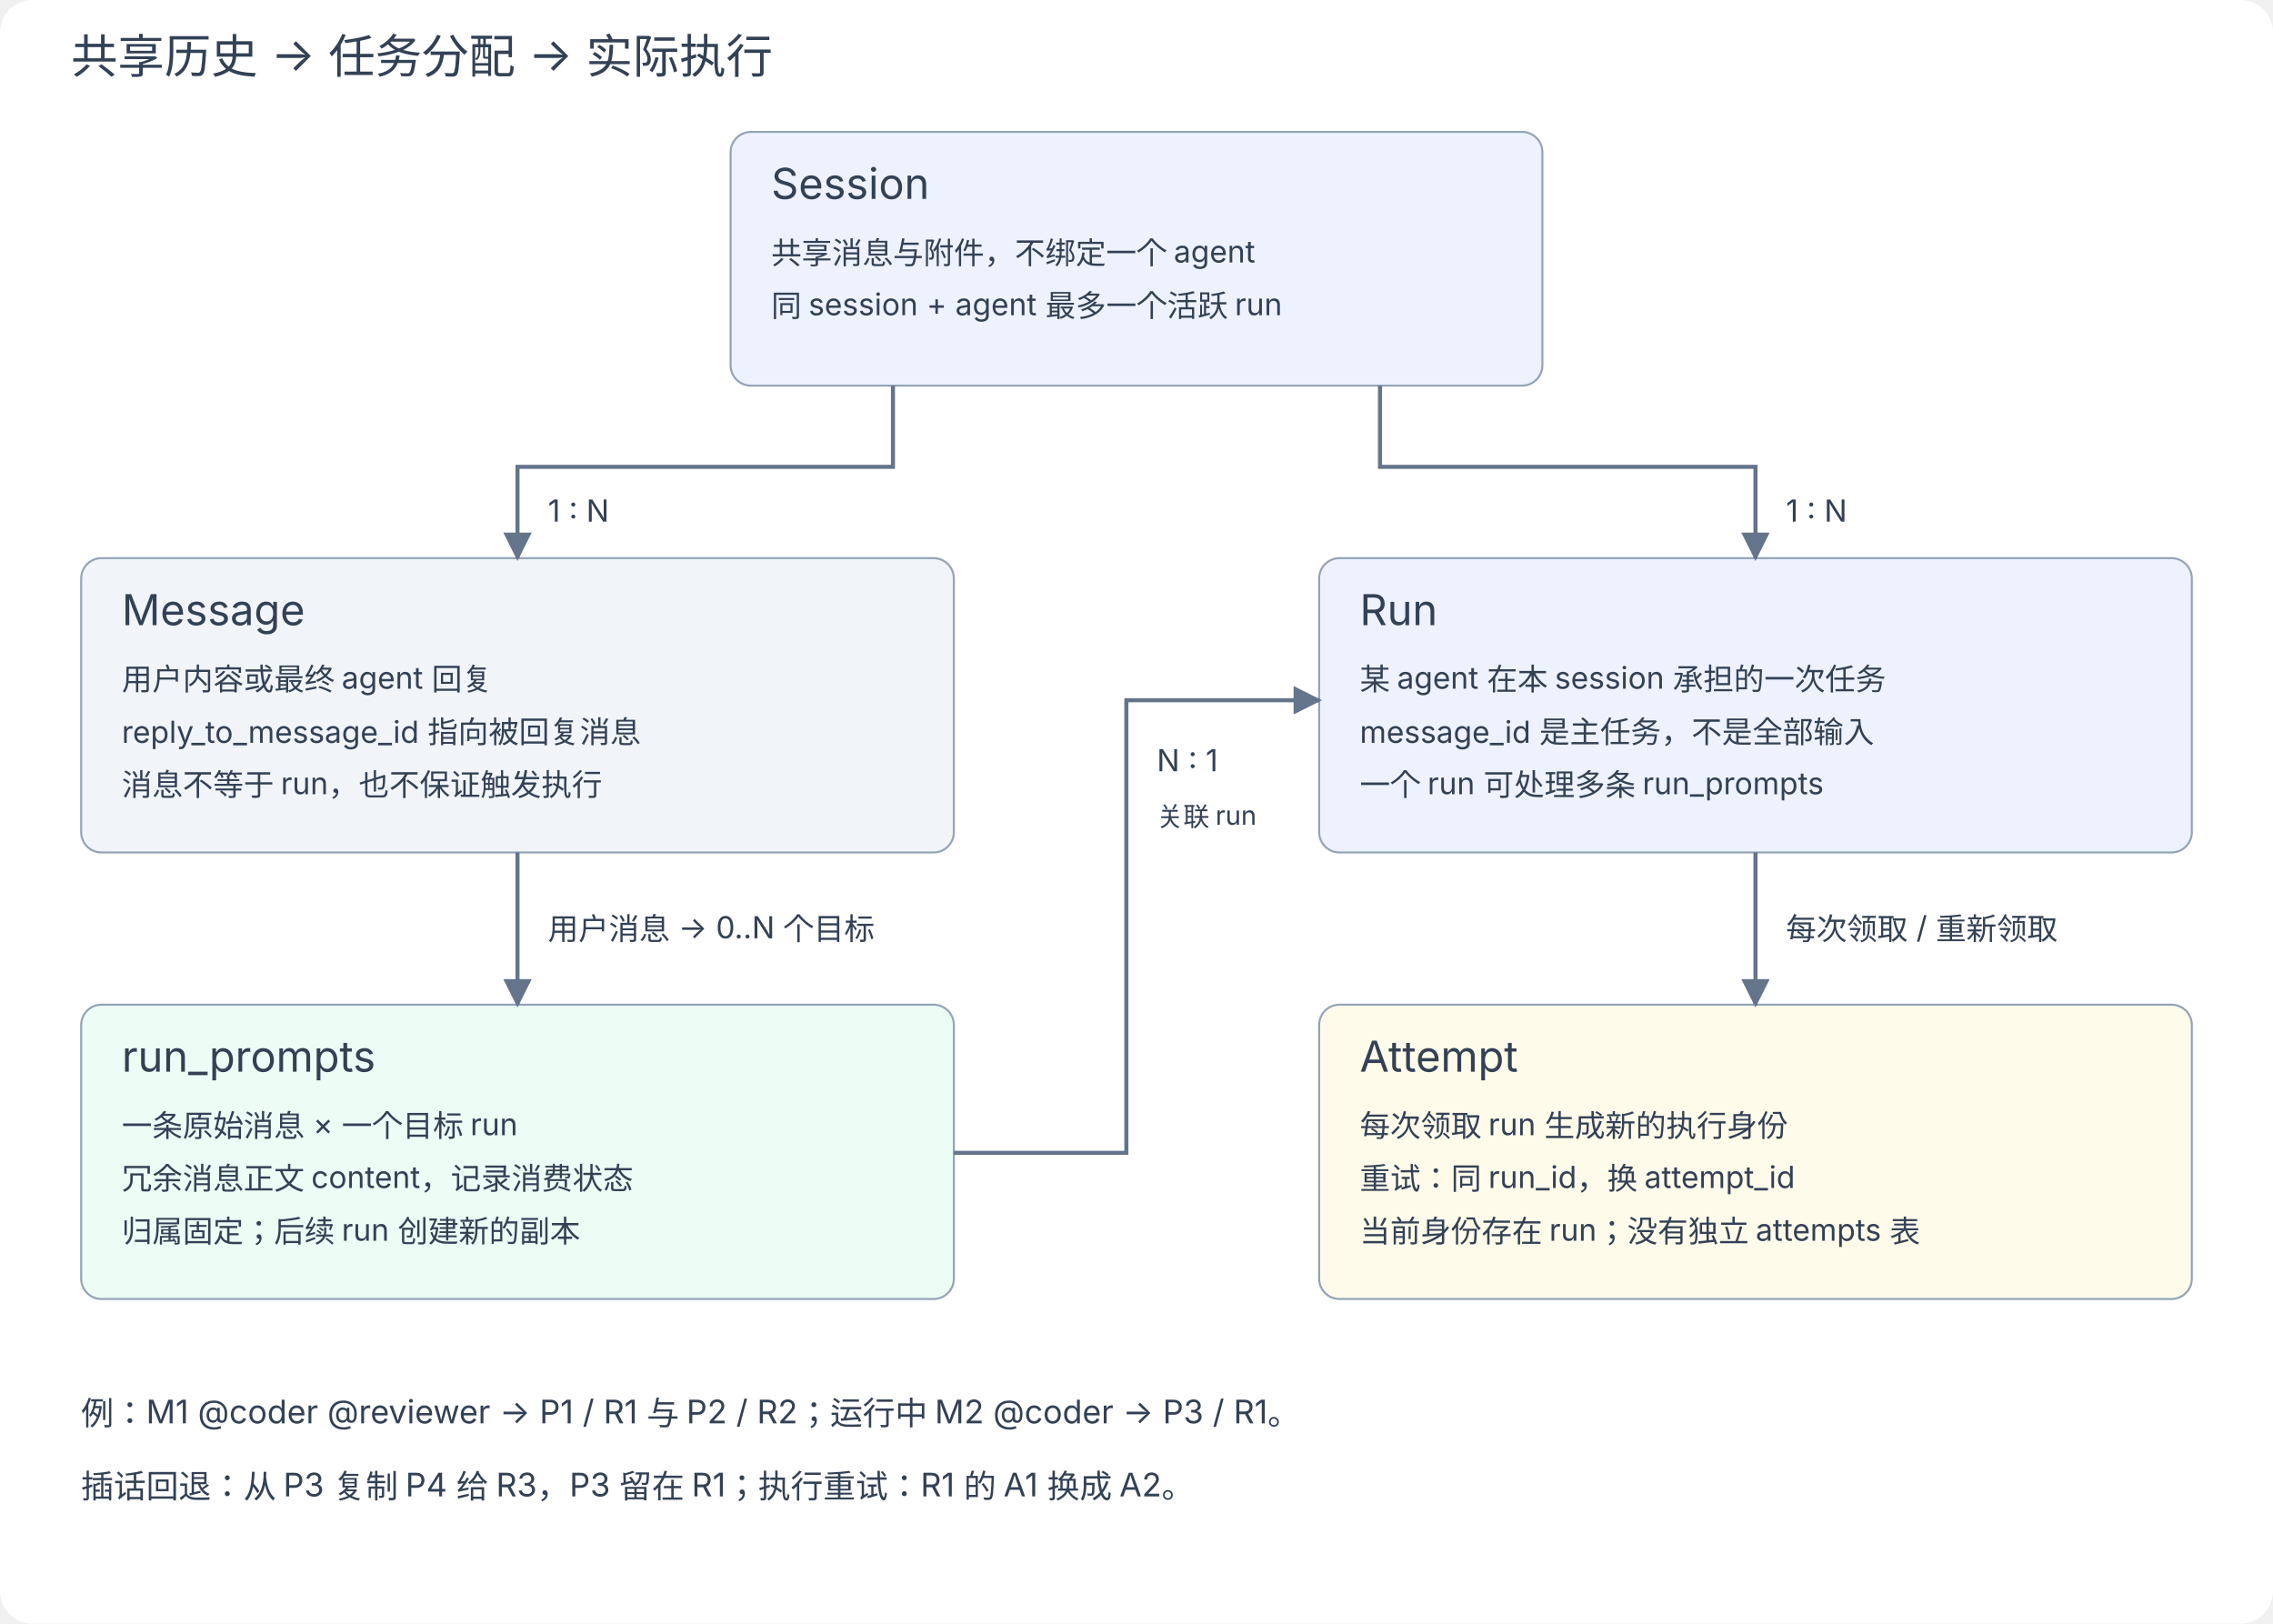
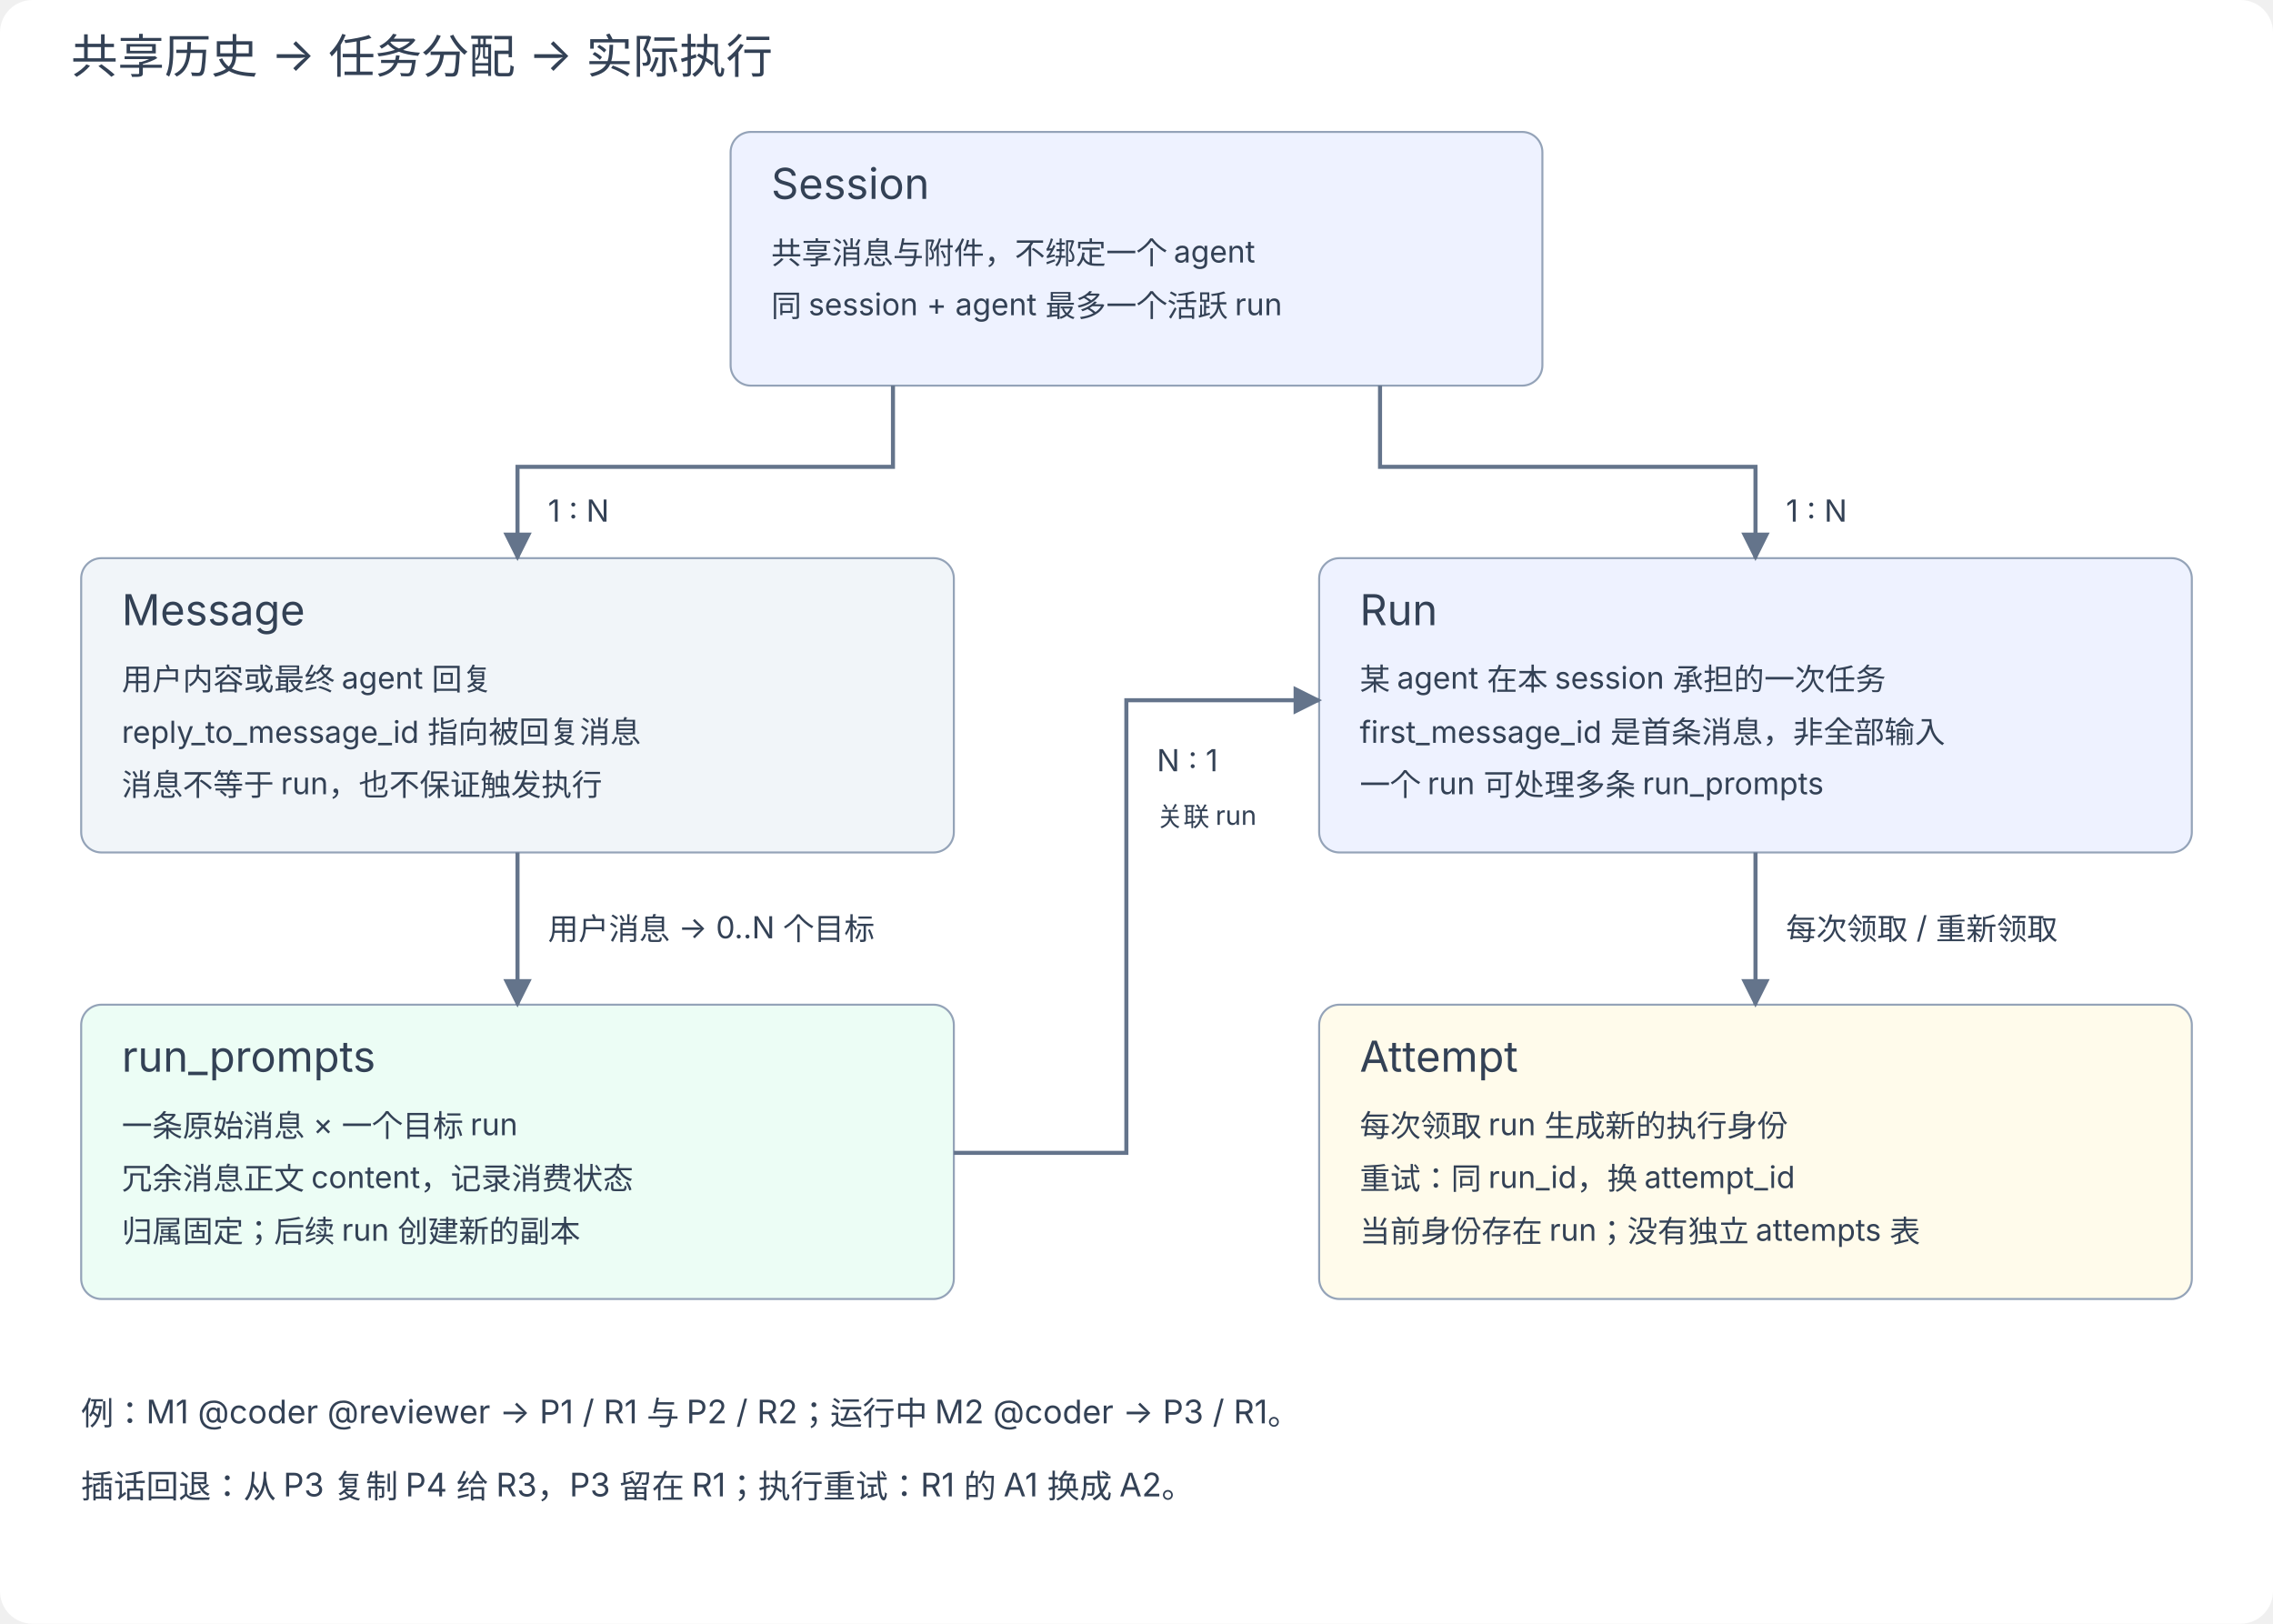
<svg xmlns="http://www.w3.org/2000/svg" width="1120" height="800" viewBox="0 0 1120 800" font-family="-apple-system, Segoe UI, PingFang SC, Microsoft YaHei, sans-serif" role="img" aria-labelledby="title desc">
  <defs>
    <marker id="a" viewBox="0 0 10 10" refX="9" refY="5" markerWidth="7" markerHeight="7" orient="auto-start-reverse">
      <path d="M0,0 L10,5 L0,10 z" fill="#64748b" />
    </marker>
  </defs>
  <rect width="1120" height="800" rx="16" fill="white" />
  <text x="35" y="36" font-size="23" fill="#334155">共享历史 → 任务分配 → 实际执行</text>
  <rect x="360" y="65" width="400" height="125" rx="10" fill="#eef2ff" stroke="#94a3b8" />
  <text x="380" y="98" font-size="21" fill="#334155">Session</text>
  <text x="380" y="130" font-size="15" fill="#334155">共享消息与附件，不绑定一个 agent</text>
  <text x="380" y="156" font-size="15" fill="#334155">同 session + agent 最多一个活跃 run</text>
  <rect x="40" y="275" width="430" height="145" rx="10" fill="#f1f5f9" stroke="#94a3b8" />
  <text x="60" y="308" font-size="21" fill="#334155">Message</text>
  <text x="60" y="340" font-size="15" fill="#334155">用户内容或最终 agent 回复</text>
  <text x="60" y="366" font-size="15" fill="#334155">reply_to_message_id 指向被回复消息</text>
  <text x="60" y="392" font-size="15" fill="#334155">消息不等于 run，也不保证触发执行</text>
  <rect x="650" y="275" width="430" height="145" rx="10" fill="#eef2ff" stroke="#94a3b8" />
  <text x="670" y="308" font-size="21" fill="#334155">Run</text>
  <text x="670" y="340" font-size="15" fill="#334155">某 agent 在本 session 承担的一次任务</text>
-   <text x="670" y="366" font-size="15" fill="#334155">message_id 是主任务，不是全部输入</text>
+   <text x="670" y="366" font-size="15" fill="#334155">first_message_id 是首条消息，非全部输入</text>
  <text x="670" y="392" font-size="15" fill="#334155">一个 run 可处理多条 run_prompts</text>
  <rect x="40" y="495" width="430" height="145" rx="10" fill="#ecfdf5" stroke="#94a3b8" />
  <text x="60" y="528" font-size="21" fill="#334155">run_prompts</text>
  <text x="60" y="560" font-size="15" fill="#334155">一条原始消息 × 一个目标 run</text>
  <text x="60" y="586" font-size="15" fill="#334155">冗余消息正文 content，记录消费状态</text>
  <text x="60" y="612" font-size="15" fill="#334155">归属固定；后续 run 创建新的副本</text>
  <rect x="650" y="495" width="430" height="145" rx="10" fill="#fffbeb" stroke="#94a3b8" />
  <text x="670" y="528" font-size="21" fill="#334155">Attempt</text>
  <text x="670" y="560" font-size="15" fill="#334155">每次领取 run 生成新的执行身份</text>
  <text x="670" y="586" font-size="15" fill="#334155">重试：同 run_id，换 attempt_id</text>
  <text x="670" y="612" font-size="15" fill="#334155">当前身份存在 run；没有独立 attempts 表</text>
  <path d="M440 190 V230 H255 V275" fill="none" stroke="#64748b" stroke-width="2" marker-end="url(#a)" />
  <text x="270" y="257" font-size="15" fill="#334155">1 : N</text>
  <path d="M680 190 V230 H865 V275" fill="none" stroke="#64748b" stroke-width="2" marker-end="url(#a)" />
  <text x="880" y="257" font-size="15" fill="#334155">1 : N</text>
  <path d="M255 420 V495" fill="none" stroke="#64748b" stroke-width="2" marker-end="url(#a)" />
  <text x="270" y="463" font-size="15" fill="#334155">用户消息 → 0..N 个目标</text>
  <path d="M470 568 H555 V345 H650" fill="none" stroke="#64748b" stroke-width="2" marker-end="url(#a)" />
  <text x="570" y="380" font-size="15" fill="#334155">N : 1</text>
  <text x="570" y="407" font-size="13" fill="#334155">关联 run</text>
  <path d="M865 420 V495" fill="none" stroke="#64748b" stroke-width="2" marker-end="url(#a)" />
  <text x="880" y="463" font-size="15" fill="#334155">每次领取 / 重新领取</text>
  <text x="40" y="702" font-size="16" fill="#334155">例：M1 @coder @reviewer → P1 / R1 与 P2 / R2；运行中 M2 @coder → P3 / R1。</text>
  <text x="40" y="738" font-size="16" fill="#334155">插话回退：从 P3 复制 P4 给 R3，P3 留在 R1；执行重试：R1 的 A1 换成 A2。</text>
</svg>
